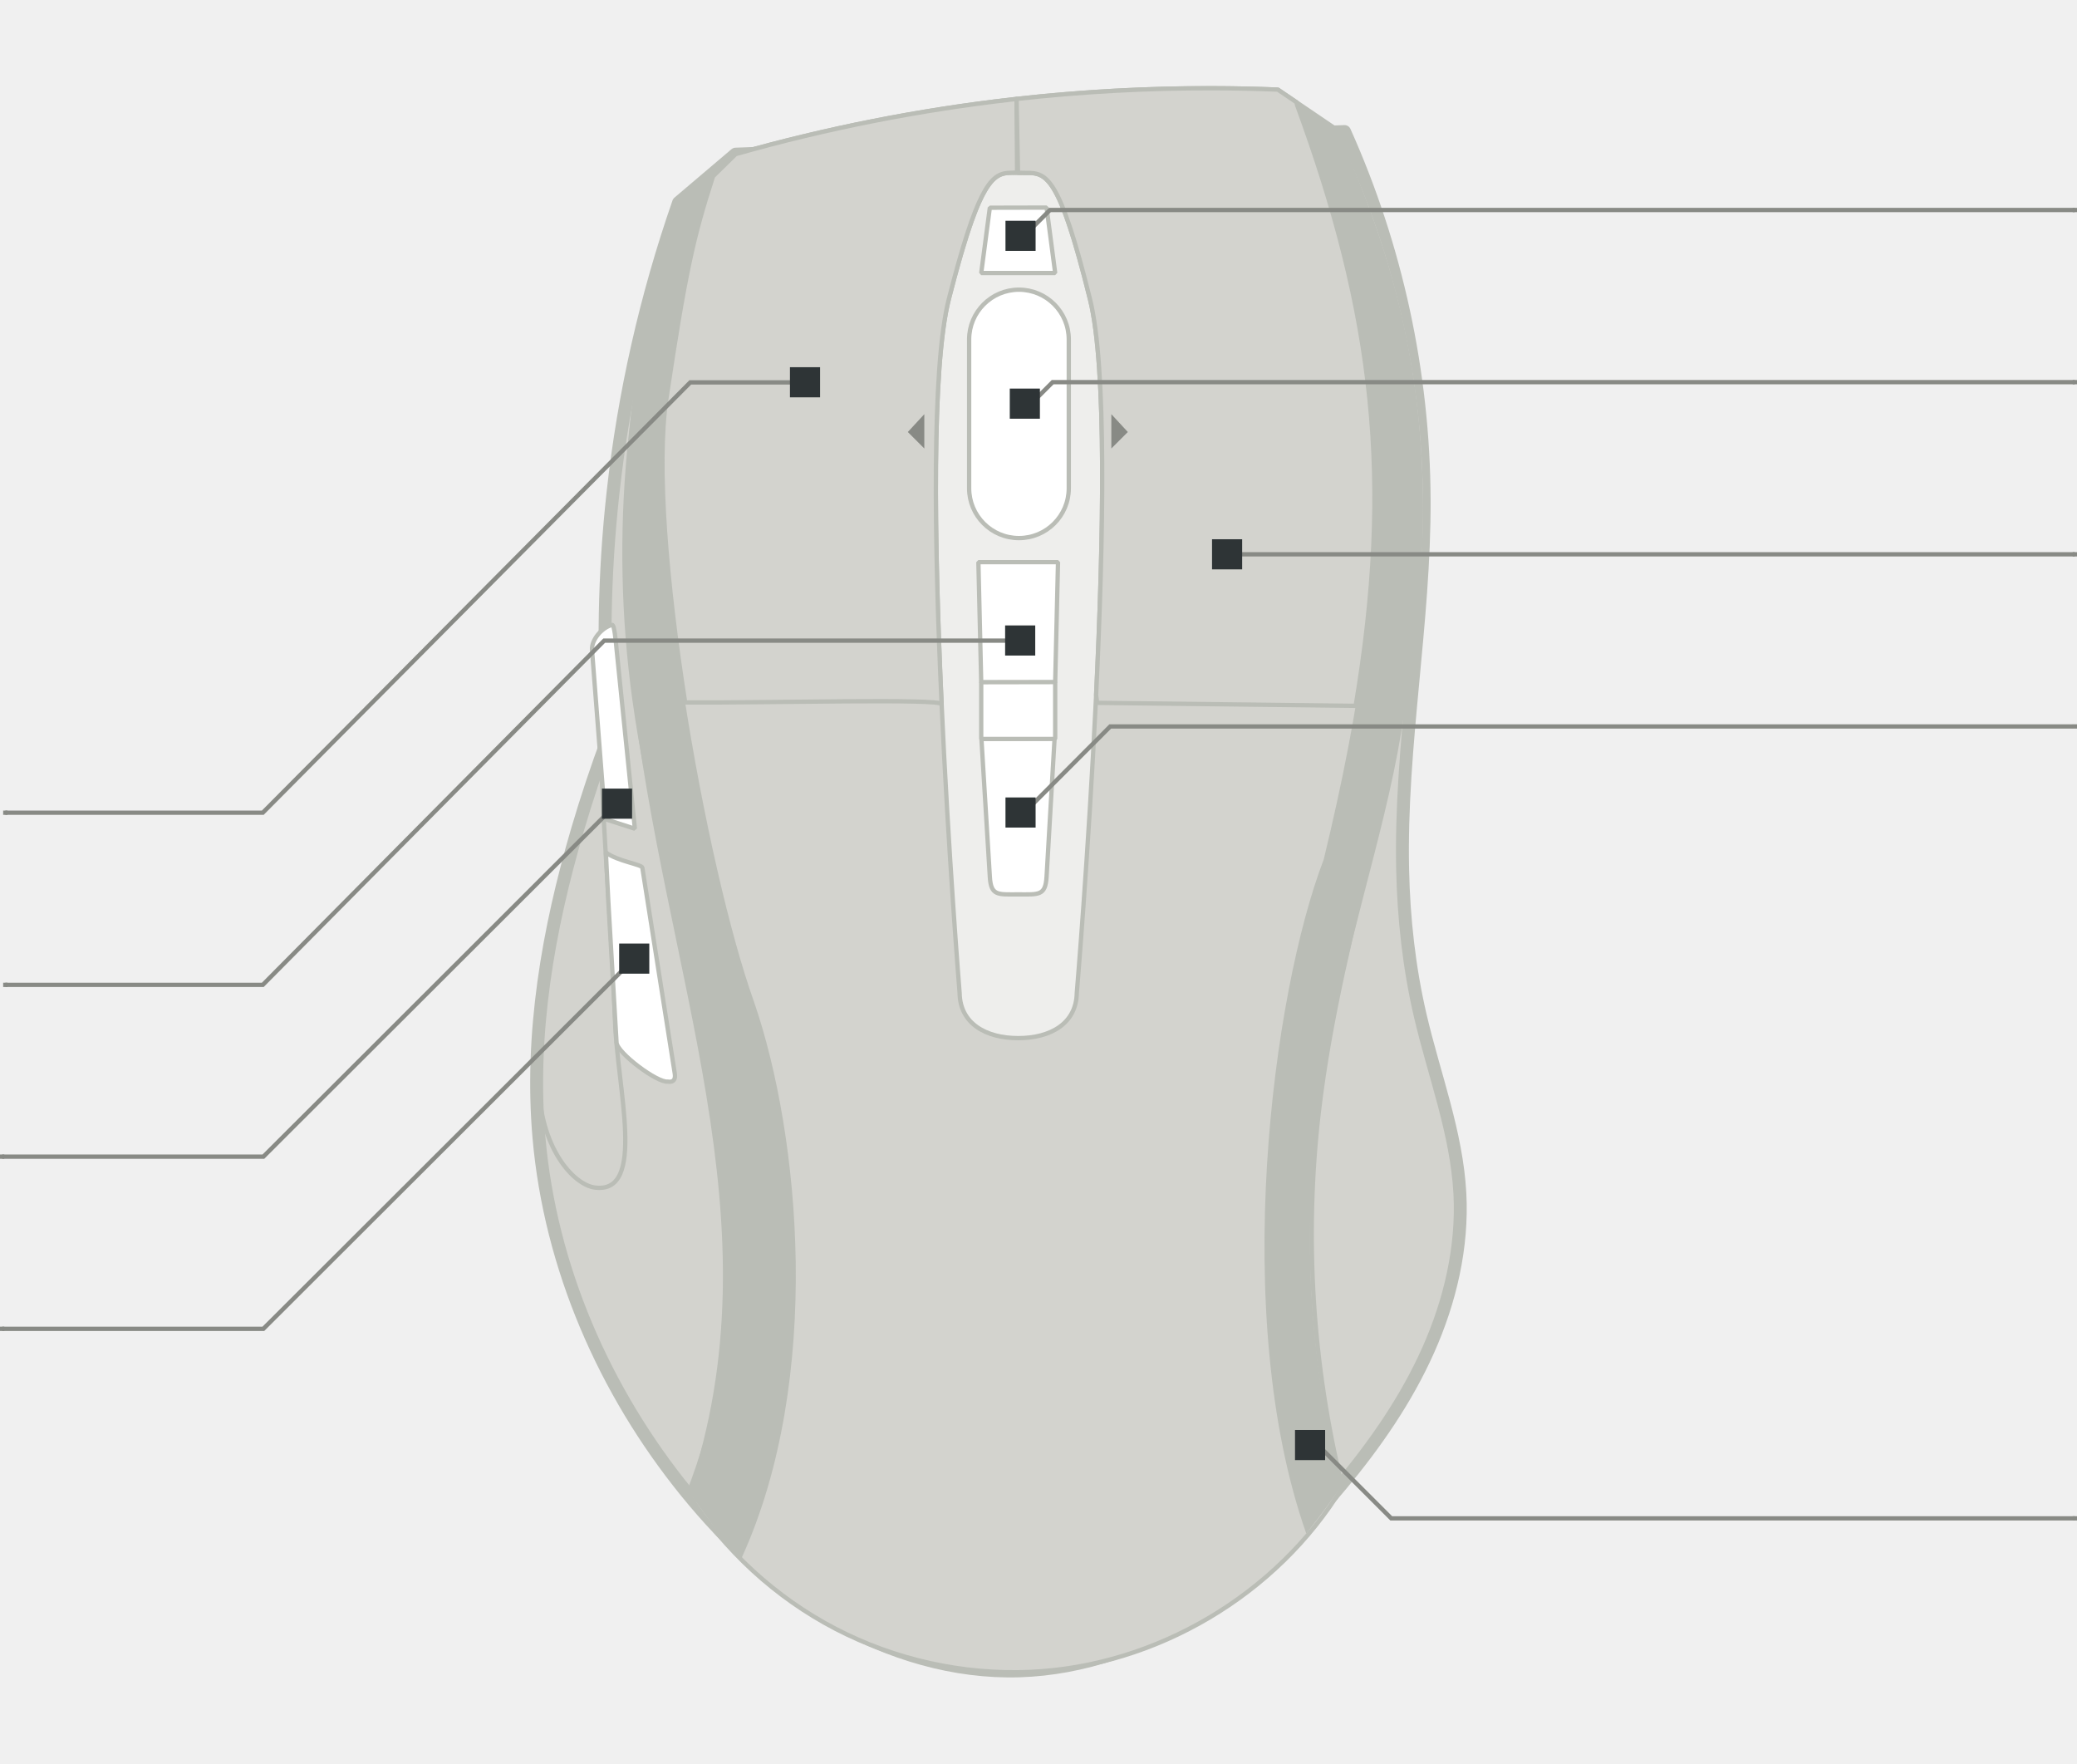
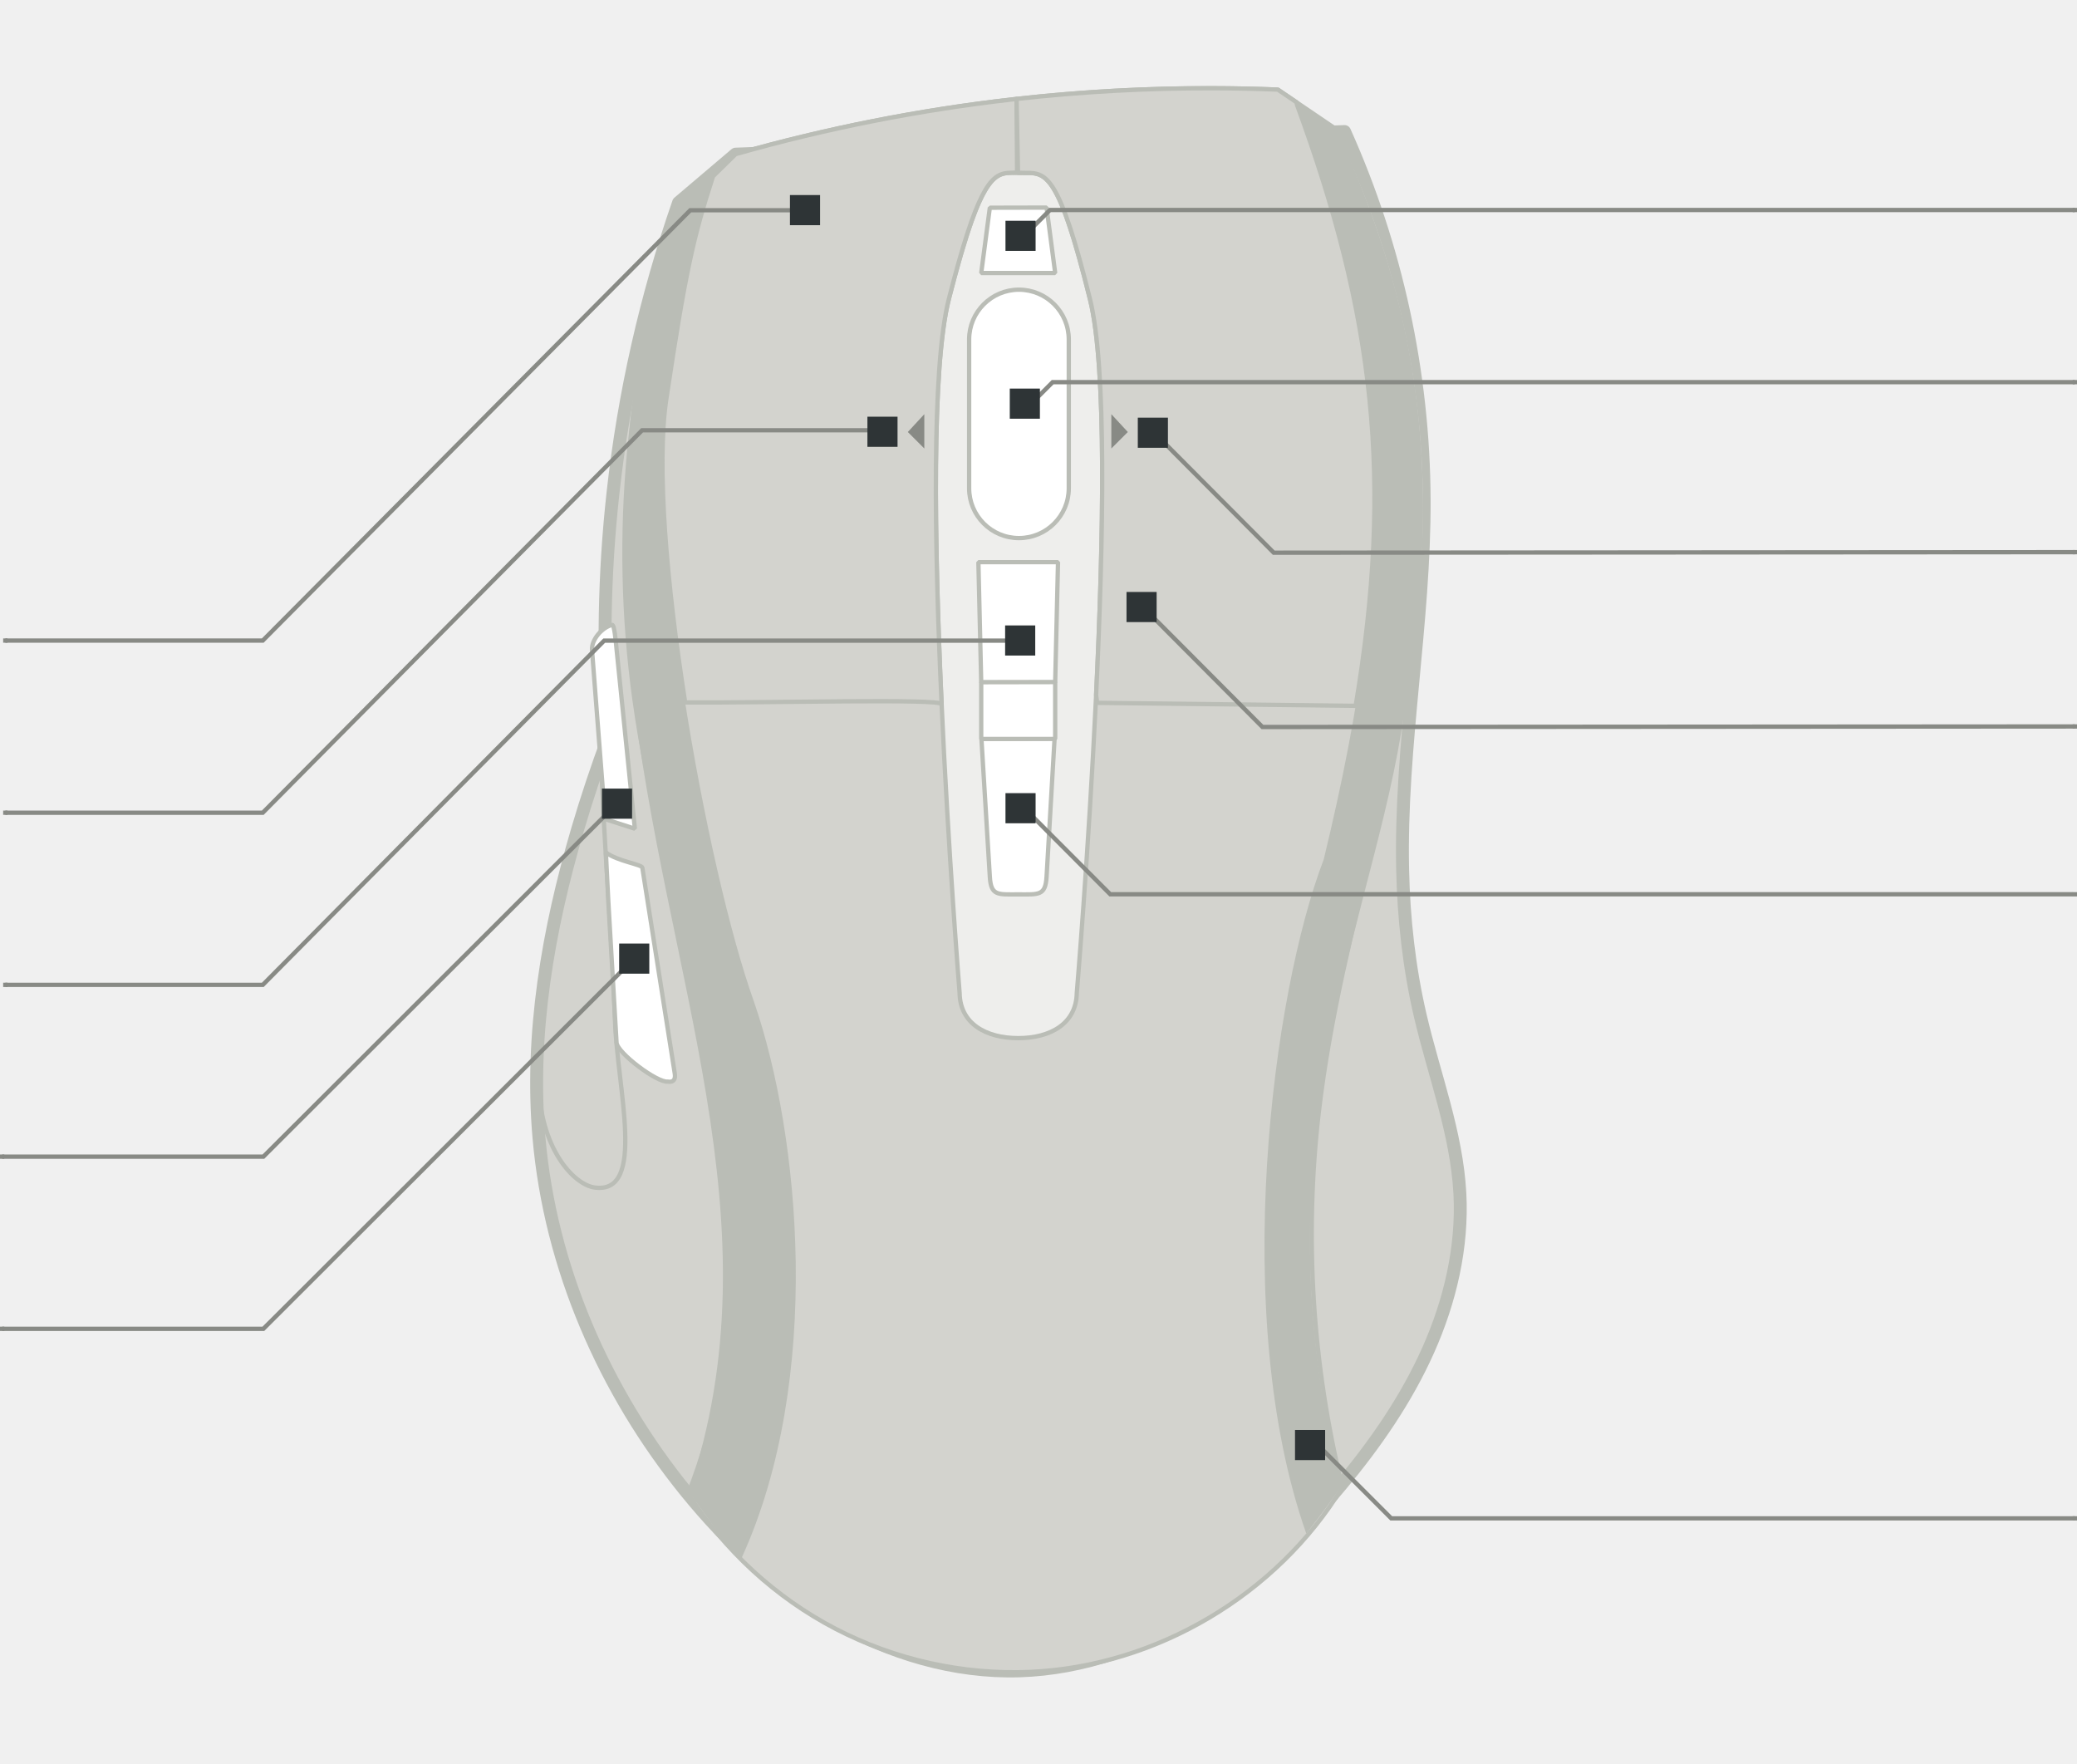
<svg xmlns="http://www.w3.org/2000/svg" width="482.654" height="409.757" viewBox="0 0 482.654 409.757" version="1.1" id="svg8">
  <defs id="defs2">
    </defs>
  <g id="Device" transform="translate(36.65376,-393.7114)" style="display:inline">
    <path style="color:#000000;display:inline;overflow:visible;visibility:visible;opacity:1;fill:#d3d3ce;fill-opacity:1;fill-rule:nonzero;stroke:#babdb6;stroke-width:3;stroke-linecap:butt;stroke-linejoin:round;stroke-miterlimit:4;stroke-dasharray:none;stroke-dashoffset:0;stroke-opacity:1;marker:none;enable-background:accumulate" d="m 122.825,740.37 c -19.023,-23.416 -31.616,-52.288 -34.234,-82.344 -2.096,-24.07 2.129,-48.322 8.951,-71.5 2.158,-7.333 4.577,-14.589 7.25,-21.75 -1.398,-18.811 -1.063,-37.75 1,-56.5 2.528,-22.977 7.654,-45.668 15.25,-67.5 l 13.25,-11.25 141.5,-5.25 c 12.03,26.796 18.376,56.128 18.5,85.5 0.121,28.73 -5.622,57.277 -5,86 0.246,11.378 1.498,22.751 4.074,33.837 3.208,13.802 8.478,27.263 9.228,41.413 0.662,12.482 -2.278,24.996 -7.369,36.411 -5.092,11.415 -12.287,21.792 -20.302,31.384 -9.495,11.362 -20.286,21.787 -32.846,29.628 -12.561,7.841 -26.985,13.025 -41.785,13.486 -15.18,0.472 -30.292,-4.053 -43.449,-11.638 -13.158,-7.585 -24.442,-18.139 -34.018,-29.926 z" id="path4382" />
    <path style="color:#000000;display:inline;overflow:visible;visibility:visible;opacity:1;fill:#d3d3ce;fill-opacity:1;fill-rule:nonzero;stroke:#babdb6;stroke-width:1;stroke-linecap:butt;stroke-linejoin:round;stroke-miterlimit:4;stroke-dasharray:none;stroke-dashoffset:0;stroke-opacity:1;marker:none;enable-background:accumulate" d="m 134.292,429.527 -12.75,12.5 c -12.314,36.576 -16.025,76.019 -10.75,114.25 6.143,44.518 24.246,87.578 23,132.5 -0.493,17.763 -4.061,35.437 -10.5,52 8.392,13.206 20.314,24.147 34.192,31.375 13.878,7.228 29.676,10.727 45.308,10.033 29.21,-1.296 57.309,-17.926 72.5,-42.908 -6.99,-28.364 -8.863,-57.981 -5.5,-87 5.139,-44.345 22.313,-86.911 24.5,-131.5 1.631,-33.245 -5.321,-66.876 -20,-96.75 l -14,-9.495 c -20.536,-0.821 -41.135,-0.065 -61.556,2.26 -21.781,2.479 -43.358,6.743 -64.444,12.735 z" id="path4378" />
    <path style="fill:none;fill-rule:evenodd;stroke:#babdb6;stroke-width:1px;stroke-linecap:butt;stroke-linejoin:miter;stroke-opacity:1" d="m 102.951,567.965 c 0.7,22.448 2.658,43.377 3.306,62.887 0.529,15.926 7.347,40.389 -4.698,38.788 -4.93,-0.656 -12.883,-9.266 -13.017,-24.738" id="path4401" />
    <path style="color:#000000;display:inline;overflow:visible;opacity:1;fill:#ffffff;fill-opacity:1;stroke:#babdb6;stroke-width:1;stroke-linecap:butt;stroke-linejoin:bevel;stroke-miterlimit:4;stroke-dasharray:none;stroke-dashoffset:0;stroke-opacity:1;marker:none;marker-start:none;marker-mid:none;marker-end:none;paint-order:normal" d="m 104.145,591.786 c 2.702,2.041 8.347,2.782 8.465,3.526 l 7.539,47.841 c 0.376,2.386 -1.621,1.863 -1.621,1.863 -2.389,0.355 -11.768,-6.662 -11.908,-9.073 l -1.907,-32.71 c -0.141,-2.411 -0.567,-11.447 -0.567,-11.447 z" id="button4" />
    <path style="color:#000000;overflow:visible;opacity:1;fill:#ffffff;fill-opacity:1;stroke:#babdb6;stroke-width:1;stroke-linecap:butt;stroke-linejoin:bevel;stroke-miterlimit:4;stroke-dasharray:none;stroke-dashoffset:0;stroke-opacity:1;marker:none;marker-start:none;marker-mid:none;marker-end:none;paint-order:normal" d="m 105.59,538.912 c 0.523,-0.126 0.848,3.74 1.083,6.144 l 4.204,41.212 -6.913,-2.235 -3.042,-39.254 c -0.187,-2.408 2.32,-5.302 4.668,-5.867 z" id="button3" />
    <path style="color:#000000;overflow:visible;opacity:1;fill:#eeeeec;fill-opacity:1;stroke:#babdb6;stroke-width:1;stroke-linecap:butt;stroke-linejoin:bevel;stroke-miterlimit:4;stroke-dasharray:none;stroke-dashoffset:0;stroke-opacity:1;marker:none;marker-start:none;marker-mid:none;marker-end:none;paint-order:normal" d="m 216.67,463.358 c 7.788,31.516 -3.102,161.124 -3.102,161.124 -0.135,7.03 -6.071,10.441 -13.611,10.441 -7.541,0 -13.502,-3.411 -13.611,-10.441 0,0 -10.543,-129.83 -2.5,-161.314 8.043,-31.484 11.005,-29.306 16.589,-29.263 5.584,0.043 8.447,-2.062 16.236,29.454 z" id="rect913" />
    <rect style="color:#000000;overflow:visible;opacity:1;fill:#ffffff;fill-opacity:1;stroke:#babdb6;stroke-width:1;stroke-linecap:butt;stroke-linejoin:bevel;stroke-miterlimit:4;stroke-dasharray:none;stroke-dashoffset:0;stroke-opacity:1;marker:none;marker-start:none;marker-mid:none;marker-end:none;paint-order:normal" id="button2" width="23.156" height="57.718" x="188.554" y="461.019" rx="11.578" ry="11.578" />
    <path id="button7" d="m 209.207,524.33 -0.657,27.929 -17.188,0 -0.657,-27.929 z" style="color:#000000;overflow:visible;opacity:1;fill:#ffffff;fill-opacity:1;stroke:#babdb6;stroke-width:1;stroke-linecap:butt;stroke-linejoin:bevel;stroke-miterlimit:4;stroke-dasharray:none;stroke-dashoffset:0;stroke-opacity:1;marker:none;marker-start:none;marker-mid:none;marker-end:none;paint-order:normal" />
    <path style="color:#000000;overflow:visible;opacity:1;fill:#ffffff;fill-opacity:1;stroke:#babdb6;stroke-width:1;stroke-linecap:butt;stroke-linejoin:bevel;stroke-miterlimit:4;stroke-dasharray:none;stroke-dashoffset:0;stroke-opacity:1;marker:none;marker-start:none;marker-mid:none;marker-end:none;paint-order:normal" d="m 208.412,565.233 -1.861,32.171 c -0.26,4.491 -1.833,4.12 -6.594,4.12 -4.761,0 -6.337,0.371 -6.594,-4.12 l -1.95,-31.994 z" id="button8" />
    <path style="color:#000000;display:inline;overflow:visible;visibility:visible;opacity:1;fill:#d3d3ce;fill-opacity:1;fill-rule:nonzero;stroke:#babdb6;stroke-width:1;stroke-linecap:butt;stroke-linejoin:round;stroke-miterlimit:4;stroke-dasharray:none;stroke-dashoffset:0;stroke-opacity:1;marker:none;enable-background:accumulate" d="m 199.581,416.697 c -0.281,0.031 -0.564,0.064 -0.846,0.096 -21.781,2.479 -43.357,6.743 -64.443,12.734 l -5.242,5.139 c -4.632,14.238 -6.485,22.57 -10.857,51.73 -2.313,15.426 0.033,42.971 4.377,70.535 20.184,0.105 59.332,-0.931 59.539,0.375 l 0.037,-0.303 c -1.677,-36.752 -2.374,-77.892 1.699,-93.836 6.492,-25.415 9.675,-28.891 13.598,-29.266 l 2.256,-0.104 z" id="button0" />
    <path style="color:#000000;overflow:visible;opacity:1;fill:#ffffff;fill-opacity:1;stroke:#babdb6;stroke-width:1;stroke-linecap:butt;stroke-linejoin:bevel;stroke-miterlimit:4;stroke-dasharray:none;stroke-dashoffset:0;stroke-opacity:1;marker:none;marker-start:none;marker-mid:none;marker-end:none;paint-order:normal" d="m 208.551,552.195 -5e-4,13.21 -17.188,0 -5.2e-4,-13.179 z" id="path4391" />
    <path id="button9" d="m 206.551,441.945 2,15.21 -17.188,0 1.999,-15.179 z" style="color:#000000;overflow:visible;opacity:1;fill:#ffffff;fill-opacity:1;stroke:#babdb6;stroke-width:1;stroke-linecap:butt;stroke-linejoin:bevel;stroke-miterlimit:4;stroke-dasharray:none;stroke-dashoffset:0;stroke-opacity:1;marker:none;marker-start:none;marker-mid:none;marker-end:none;paint-order:normal" />
    <path style="color:#000000;display:inline;overflow:visible;visibility:visible;opacity:1;fill:#d3d3ce;fill-opacity:1;fill-rule:nonzero;stroke:#babdb6;stroke-width:1;stroke-linecap:butt;stroke-linejoin:round;stroke-miterlimit:4;stroke-dasharray:none;stroke-dashoffset:0;stroke-opacity:1;marker:none;enable-background:accumulate" d="m 245.094,414.212 c -15.202,-0.032 -30.406,0.797 -45.514,2.484 l 0.334,17.16 1.961,0.035 c 4.684,-0.047 7.715,0.813 14.795,29.465 3.876,15.685 3.124,55.661 1.393,91.869 l 0.238,1.793 60.074,0.693 c 8.823,-52.621 4.274,-90.988 -13.627,-139.627 l -0.133,-0.621 -4.324,-2.932 c -5.063,-0.202 -10.13,-0.31 -15.197,-0.32 z" id="button1" />
    <path id="led0" style="fill:#babdb6;fill-opacity:1;fill-rule:evenodd;stroke:none;stroke-width:1px;stroke-linecap:butt;stroke-linejoin:miter;stroke-opacity:1" d="m 290.242,554.466 c -5.27,49.561 -36.23,99.477 -15.282,184.711 -3.168,4.449 -3.173,4.564 -8.056,10.87 -17.844,-50.577 -7.857,-125.644 4.044,-156.625 17.601,-72.507 15.505,-116.358 -6.201,-175.336 l 9.292,5.583 c 10.82,25.113 27.567,64.496 16.203,130.796 z m -180.192,-2.475 c 7.611,68.83 34.536,125.64 13.284,188.423 3.247,3.98 8.531,12.444 12.348,15.289 18.995,-41.577 13.578,-98.287 2.861,-129.269 -11.329,-31.755 -24.923,-109.559 -20.352,-140.039 4.571,-30.48 6.355,-38.134 11.473,-53.638 l -10.118,10.887 c -9.969,31.308 -13.362,66.441 -9.497,108.346 z" />
    <path id="button6" d="m 221.6,489.945 0,7.976 3.833,-3.833 z" style="color:#000000;display:inline;overflow:visible;opacity:1;fill:#888a85;fill-opacity:1;stroke:none;stroke-width:1;stroke-linecap:butt;stroke-linejoin:bevel;stroke-miterlimit:4;stroke-dasharray:none;stroke-dashoffset:0;stroke-opacity:1;marker:none;marker-start:none;marker-mid:none;marker-end:none;paint-order:normal" />
    <path style="color:#000000;display:inline;overflow:visible;opacity:1;fill:#888a85;fill-opacity:1;stroke:none;stroke-width:1;stroke-linecap:butt;stroke-linejoin:bevel;stroke-miterlimit:4;stroke-dasharray:none;stroke-dashoffset:0;stroke-opacity:1;marker:none;marker-start:none;marker-mid:none;marker-end:none;paint-order:normal" d="m 178.14,489.945 0,7.976 -3.833,-3.833 z" id="button5" />
  </g>
  <g id="Buttons" style="display:inline" transform="translate(36.65376,6.288707)">
-     <g id="button1-path" transform="translate(8,72)">
-       <path style="color:#000000;overflow:visible;opacity:1;fill:none;fill-opacity:1;stroke:#888a85;stroke-width:1;stroke-linecap:square;stroke-linejoin:miter;stroke-miterlimit:4;stroke-dasharray:none;stroke-dashoffset:0;stroke-opacity:1;marker:none;marker-start:none;marker-mid:none;marker-end:none;paint-order:normal" d="m 242.948,50.506 194.052,0" id="path958" />
-       <rect style="color:#000000;overflow:visible;opacity:1;fill:#2e3436;fill-opacity:1;stroke:none;stroke-width:2;stroke-linecap:square;stroke-linejoin:miter;stroke-miterlimit:4;stroke-dasharray:none;stroke-dashoffset:0;stroke-opacity:1;marker:none;marker-start:none;marker-mid:none;marker-end:none;paint-order:normal" id="rect968" width="7" height="7" x="237" y="47.006" />
+     <g id="button1-path" transform="translate(8,111.9998)">
+       <path style="color:#000000;overflow:visible;opacity:1;fill:none;fill-opacity:1;stroke:#888a85;stroke-width:1;stroke-linecap:square;stroke-linejoin:miter;stroke-miterlimit:4;stroke-dasharray:none;stroke-dashoffset:0;stroke-opacity:1;marker:none;marker-start:none;marker-mid:none;marker-end:none;paint-order:normal" d="M 221.198,23.006 248.713,50.629 437,50.506" id="path958" />
+       <rect style="color:#000000;overflow:visible;opacity:1;fill:#2e3436;fill-opacity:1;stroke:none;stroke-width:2;stroke-linecap:square;stroke-linejoin:miter;stroke-miterlimit:4;stroke-dasharray:none;stroke-dashoffset:0;stroke-opacity:1;marker:none;marker-start:none;marker-mid:none;marker-end:none;paint-order:normal" id="rect968" width="7" height="7" x="217.125" y="19.256" />
      <rect style="color:#000000;text-align:start;overflow:visible;fill:#888a85;fill-opacity:1;stroke:none;stroke-linecap:round" id="button1-leader" width="1" height="1" x="437" y="50.006" />
    </g>
    <g id="button9-path" transform="translate(8,-88)">
      <path id="path960" d="m 437,130.506 -237.656,0 -3.896,3.896" style="color:#000000;overflow:visible;opacity:1;fill:none;fill-opacity:1;stroke:#888a85;stroke-width:1;stroke-linecap:square;stroke-linejoin:miter;stroke-miterlimit:4;stroke-dasharray:none;stroke-dashoffset:0;stroke-opacity:1;marker:none;marker-start:none;marker-mid:none;marker-end:none;paint-order:normal" />
      <rect y="133.006" x="189" height="7" width="7" id="rect970" style="color:#000000;overflow:visible;opacity:1;fill:#2e3436;fill-opacity:1;stroke:none;stroke-width:2;stroke-linecap:square;stroke-linejoin:miter;stroke-miterlimit:4;stroke-dasharray:none;stroke-dashoffset:0;stroke-opacity:1;marker:none;marker-start:none;marker-mid:none;marker-end:none;paint-order:normal" />
      <rect style="color:#000000;text-align:start;overflow:visible;fill:#888a85;fill-opacity:1;stroke:none;stroke-linecap:round" id="button9-leader" width="1" height="1" x="437" y="130.006" />
    </g>
    <g id="button2-path" transform="translate(8,-8)">
      <rect y="90.006" x="437" height="1" width="1" id="button2-leader" style="color:#000000;text-align:start;overflow:visible;fill:#888a85;fill-opacity:1;stroke:none;stroke-linecap:round" />
      <path style="color:#000000;overflow:visible;opacity:1;fill:none;fill-opacity:1;stroke:#888a85;stroke-width:1;stroke-linecap:square;stroke-linejoin:miter;stroke-miterlimit:4;stroke-dasharray:none;stroke-dashoffset:0;stroke-opacity:1;marker:none;marker-start:none;marker-mid:none;marker-end:none;paint-order:normal" d="m 195.979,94.491 3.986,-3.986 237.036,0" id="path908" />
      <rect style="color:#000000;overflow:visible;opacity:1;fill:#2e3436;fill-opacity:1;stroke:none;stroke-width:2;stroke-linecap:square;stroke-linejoin:miter;stroke-miterlimit:4;stroke-dasharray:none;stroke-dashoffset:0;stroke-opacity:1;marker:none;marker-start:none;marker-mid:none;marker-end:none;paint-order:normal" id="rect910" width="7" height="7" x="190" y="92" />
    </g>
-     <g id="button8-path" transform="translate(8,-8)">
-       <path style="color:#000000;overflow:visible;opacity:1;fill:none;fill-opacity:1;stroke:#888a85;stroke-width:1;stroke-linecap:square;stroke-linejoin:miter;stroke-miterlimit:4;stroke-dasharray:none;stroke-dashoffset:0;stroke-opacity:1;marker:none;marker-start:none;marker-mid:none;marker-end:none;paint-order:normal" d="m 436.551,170.506 -223.207,0 -18.114,18.153" id="path51" />
+     <g id="button8-path" transform="matrix(1,0,0,-1,8,371.9995)">
+       <path style="color:#000000;overflow:visible;opacity:1;fill:none;fill-opacity:1;stroke:#888a85;stroke-width:1;stroke-linecap:square;stroke-linejoin:miter;stroke-miterlimit:4;stroke-dasharray:none;stroke-dashoffset:0;stroke-opacity:1;marker:none;marker-start:none;marker-mid:none;marker-end:none;paint-order:normal" d="M 436.551,170.506 H 213.344 l -18.114,18.153" id="path51" />
      <rect style="color:#000000;overflow:visible;opacity:1;fill:#2e3436;fill-opacity:1;stroke:none;stroke-width:2;stroke-linecap:square;stroke-linejoin:miter;stroke-miterlimit:4;stroke-dasharray:none;stroke-dashoffset:0;stroke-opacity:1;marker:none;marker-start:none;marker-mid:none;marker-end:none;paint-order:normal" id="rect53" width="7" height="7" x="189" y="187" />
      <rect y="170" x="437" height="1" width="1" id="button8-leader" style="color:#000000;text-align:start;overflow:visible;fill:#888a85;fill-opacity:1;stroke:none;stroke-linecap:round" />
    </g>
    <g transform="translate(-72.0872,-77.95323)" style="display:inline" id="button7-path">
      <path style="color:#000000;overflow:visible;opacity:1;fill:none;fill-opacity:1;stroke:#888a85;stroke-width:1;stroke-linecap:square;stroke-linejoin:miter;stroke-miterlimit:4;stroke-dasharray:none;stroke-dashoffset:0;stroke-opacity:1;marker:none;marker-start:none;marker-mid:none;marker-end:none;paint-order:normal" d="m 37.169,300.5 59.327,0 79.344,-79.987 96.853,0" id="path1502" />
      <rect transform="scale(-1,-1)" style="color:#000000;overflow:visible;opacity:1;fill:#2e3436;fill-opacity:1;stroke:none;stroke-width:2;stroke-linecap:square;stroke-linejoin:miter;stroke-miterlimit:4;stroke-dasharray:none;stroke-dashoffset:0;stroke-opacity:1;marker:none;marker-start:none;marker-mid:none;marker-end:none;paint-order:normal" id="rect1504" width="7" height="7" x="-276.003" y="-223.985" />
      <rect transform="scale(-1,-1)" style="color:#000000;text-align:end;overflow:visible;fill:#888a85;fill-opacity:1;stroke:none;stroke-linecap:round" id="button7-leader" width="1" height="1" x="-37.169" y="-301" />
    </g>
    <g transform="translate(-72.82271,-38.03545)" style="display:inline" id="button4-path">
      <path id="path1506" d="m 37.169,340.5 60.201,0 87.698,-87.553" style="color:#000000;overflow:visible;opacity:1;fill:none;fill-opacity:1;stroke:#888a85;stroke-width:1;stroke-linecap:square;stroke-linejoin:miter;stroke-miterlimit:4;stroke-dasharray:none;stroke-dashoffset:0;stroke-opacity:1;marker:none;marker-start:none;marker-mid:none;marker-end:none;paint-order:normal" />
      <rect y="-257.982" x="-187.05" height="7" width="7" id="rect1508" style="color:#000000;overflow:visible;opacity:1;fill:#2e3436;fill-opacity:1;stroke:none;stroke-width:2;stroke-linecap:square;stroke-linejoin:miter;stroke-miterlimit:4;stroke-dasharray:none;stroke-dashoffset:0;stroke-opacity:1;marker:none;marker-start:none;marker-mid:none;marker-end:none;paint-order:normal" transform="scale(-1,-1)" />
      <rect y="-341" x="-37.169" height="1" width="1" id="button4-leader" style="color:#000000;text-align:end;overflow:visible;fill:#888a85;fill-opacity:1;stroke:none;stroke-linecap:round" transform="scale(-1,-1)" />
    </g>
    <g id="button3-path" style="display:inline" transform="translate(-72.82271,-78.03545)">
      <path style="color:#000000;overflow:visible;opacity:1;fill:none;fill-opacity:1;stroke:#888a85;stroke-width:1;stroke-linecap:square;stroke-linejoin:miter;stroke-miterlimit:4;stroke-dasharray:none;stroke-dashoffset:0;stroke-opacity:1;marker:none;marker-start:none;marker-mid:none;marker-end:none;paint-order:normal" d="m 37.169,340.5 60.201,0 83.698,-83.553" id="path5817" />
      <rect transform="scale(-1,-1)" style="color:#000000;overflow:visible;opacity:1;fill:#2e3436;fill-opacity:1;stroke:none;stroke-width:2;stroke-linecap:square;stroke-linejoin:miter;stroke-miterlimit:4;stroke-dasharray:none;stroke-dashoffset:0;stroke-opacity:1;marker:none;marker-start:none;marker-mid:none;marker-end:none;paint-order:normal" id="rect5819" width="7" height="7" x="-183.05" y="-261.982" />
      <rect transform="scale(-1,-1)" style="color:#000000;text-align:end;overflow:visible;fill:#888a85;fill-opacity:1;stroke:none;stroke-linecap:round" id="button3-leader" width="1" height="1" x="-37.169" y="-341" />
    </g>
-     <g id="button0-path" style="display:inline" transform="translate(-72.0872,-137.9532)">
-       <path id="button0-line" d="m 37.169,320.5 59.327,0 99.344,-99.987 26.853,0" style="color:#000000;overflow:visible;opacity:1;fill:none;fill-opacity:1;stroke:#888a85;stroke-width:1;stroke-linecap:square;stroke-linejoin:miter;stroke-miterlimit:4;stroke-dasharray:none;stroke-dashoffset:0;stroke-opacity:1;marker:none;marker-start:none;marker-mid:none;marker-end:none;paint-order:normal" />
-       <rect y="-223.985" x="-226.003" height="7" width="7" id="button0-rect" style="color:#000000;overflow:visible;opacity:1;fill:#2e3436;fill-opacity:1;stroke:none;stroke-width:2;stroke-linecap:square;stroke-linejoin:miter;stroke-miterlimit:4;stroke-dasharray:none;stroke-dashoffset:0;stroke-opacity:1;marker:none;marker-start:none;marker-mid:none;marker-end:none;paint-order:normal" transform="scale(-1,-1)" />
-       <rect y="-321" x="-37.169" height="1" width="1" id="button0-leader" style="color:#000000;text-align:end;overflow:visible;fill:#888a85;fill-opacity:1;stroke:none;stroke-linecap:round" transform="scale(-1,-1)" />
+     <g id="button0-path" style="display:inline" transform="translate(-72.0872,-177.9528)">
+       <path id="button0-line" d="m 37.169,320.5 h 59.327 l 99.344,-99.987 h 26.853" style="color:#000000;overflow:visible;opacity:1;fill:none;fill-opacity:1;stroke:#888a85;stroke-width:1;stroke-linecap:square;stroke-linejoin:miter;stroke-miterlimit:4;stroke-dasharray:none;stroke-dashoffset:0;stroke-opacity:1;marker:none;marker-start:none;marker-mid:none;marker-end:none;paint-order:normal" />
+       <rect y="-223.985" x="-226.003" height="7" width="7" id="button0-rect" style="color:#000000;overflow:visible;opacity:1;fill:#2e3436;fill-opacity:1;stroke:none;stroke-width:2;stroke-linecap:square;stroke-linejoin:miter;stroke-miterlimit:4;stroke-dasharray:none;stroke-dashoffset:0;stroke-opacity:1;marker:none;marker-start:none;marker-mid:none;marker-end:none;paint-order:normal" transform="scale(-1)" />
+       <rect y="-321" x="-37.169" height="1" width="1" id="button0-leader" style="color:#000000;text-align:end;overflow:visible;fill:#888a85;fill-opacity:1;stroke:none;stroke-linecap:round" transform="scale(-1)" />
+     </g>
+     <g transform="translate(-72.0872,-137.9528)" style="display:inline" id="button5-path">
+       <path style="color:#000000;overflow:visible;opacity:1;fill:none;fill-opacity:1;stroke:#888a85;stroke-width:1;stroke-linecap:square;stroke-linejoin:miter;stroke-miterlimit:4;stroke-dasharray:none;stroke-dashoffset:0;stroke-opacity:1;marker:none;marker-start:none;marker-mid:none;marker-end:none;paint-order:normal" d="m 37.169,320.5 h 59.327 l 88.152,-88.862 h 55.67" id="path85" />
+       <rect transform="scale(-1)" style="color:#000000;overflow:visible;opacity:1;fill:#2e3436;fill-opacity:1;stroke:none;stroke-width:2;stroke-linecap:square;stroke-linejoin:miter;stroke-miterlimit:4;stroke-dasharray:none;stroke-dashoffset:0;stroke-opacity:1;marker:none;marker-start:none;marker-mid:none;marker-end:none;paint-order:normal" id="rect87" width="7" height="7" x="-244.003" y="-235.485" />
+       <rect transform="scale(-1)" style="color:#000000;text-align:end;overflow:visible;fill:#888a85;fill-opacity:1;stroke:none;stroke-linecap:round" id="button5-leader" width="1" height="1" x="-37.169" y="-321" />
+     </g>
+     <g transform="translate(10.625,71.49976)" id="button6-path">
+       <path id="path93" d="m 221.198,23.006 27.515,27.623 185.724,-0.123" style="color:#000000;overflow:visible;opacity:1;fill:none;fill-opacity:1;stroke:#888a85;stroke-width:1;stroke-linecap:square;stroke-linejoin:miter;stroke-miterlimit:4;stroke-dasharray:none;stroke-dashoffset:0;stroke-opacity:1;marker:none;marker-start:none;marker-mid:none;marker-end:none;paint-order:normal" />
+       <rect y="19.256" x="217.125" height="7" width="7" id="rect95" style="color:#000000;overflow:visible;opacity:1;fill:#2e3436;fill-opacity:1;stroke:none;stroke-width:2;stroke-linecap:square;stroke-linejoin:miter;stroke-miterlimit:4;stroke-dasharray:none;stroke-dashoffset:0;stroke-opacity:1;marker:none;marker-start:none;marker-mid:none;marker-end:none;paint-order:normal" />
+       <rect y="50.006" x="434.375" height="1" width="1" id="button6-leader" style="color:#000000;text-align:start;overflow:visible;fill:#888a85;fill-opacity:1;stroke:none;stroke-linecap:round" />
    </g>
  </g>
  <g id="LEDs" style="display:inline" transform="translate(36.65376,6.288707)">
    <g id="led0-path" transform="translate(8,56)">
      <path id="path877" d="m 437,290.506 -158.356,0 -18.977,-18.977" style="color:#000000;display:inline;overflow:visible;opacity:1;fill:none;fill-opacity:1;stroke:#888a85;stroke-width:1;stroke-linecap:square;stroke-linejoin:miter;stroke-miterlimit:4;stroke-dasharray:none;stroke-dashoffset:0;stroke-opacity:1;marker:none;marker-start:none;marker-mid:none;marker-end:none;paint-order:normal" />
      <rect y="269.969" x="256.281" height="7" width="7" id="rect879" style="color:#000000;display:inline;overflow:visible;opacity:1;fill:#2e3436;fill-opacity:1;stroke:none;stroke-width:2;stroke-linecap:square;stroke-linejoin:miter;stroke-miterlimit:4;stroke-dasharray:none;stroke-dashoffset:0;stroke-opacity:1;marker:none;marker-start:none;marker-mid:none;marker-end:none;paint-order:normal" />
      <rect y="290.006" x="437" height="1" width="1" id="led0-leader" style="color:#000000;text-align:start;display:inline;overflow:visible;fill:#888a85;fill-opacity:1;stroke:none;stroke-linecap:round" />
    </g>
  </g>
</svg>
